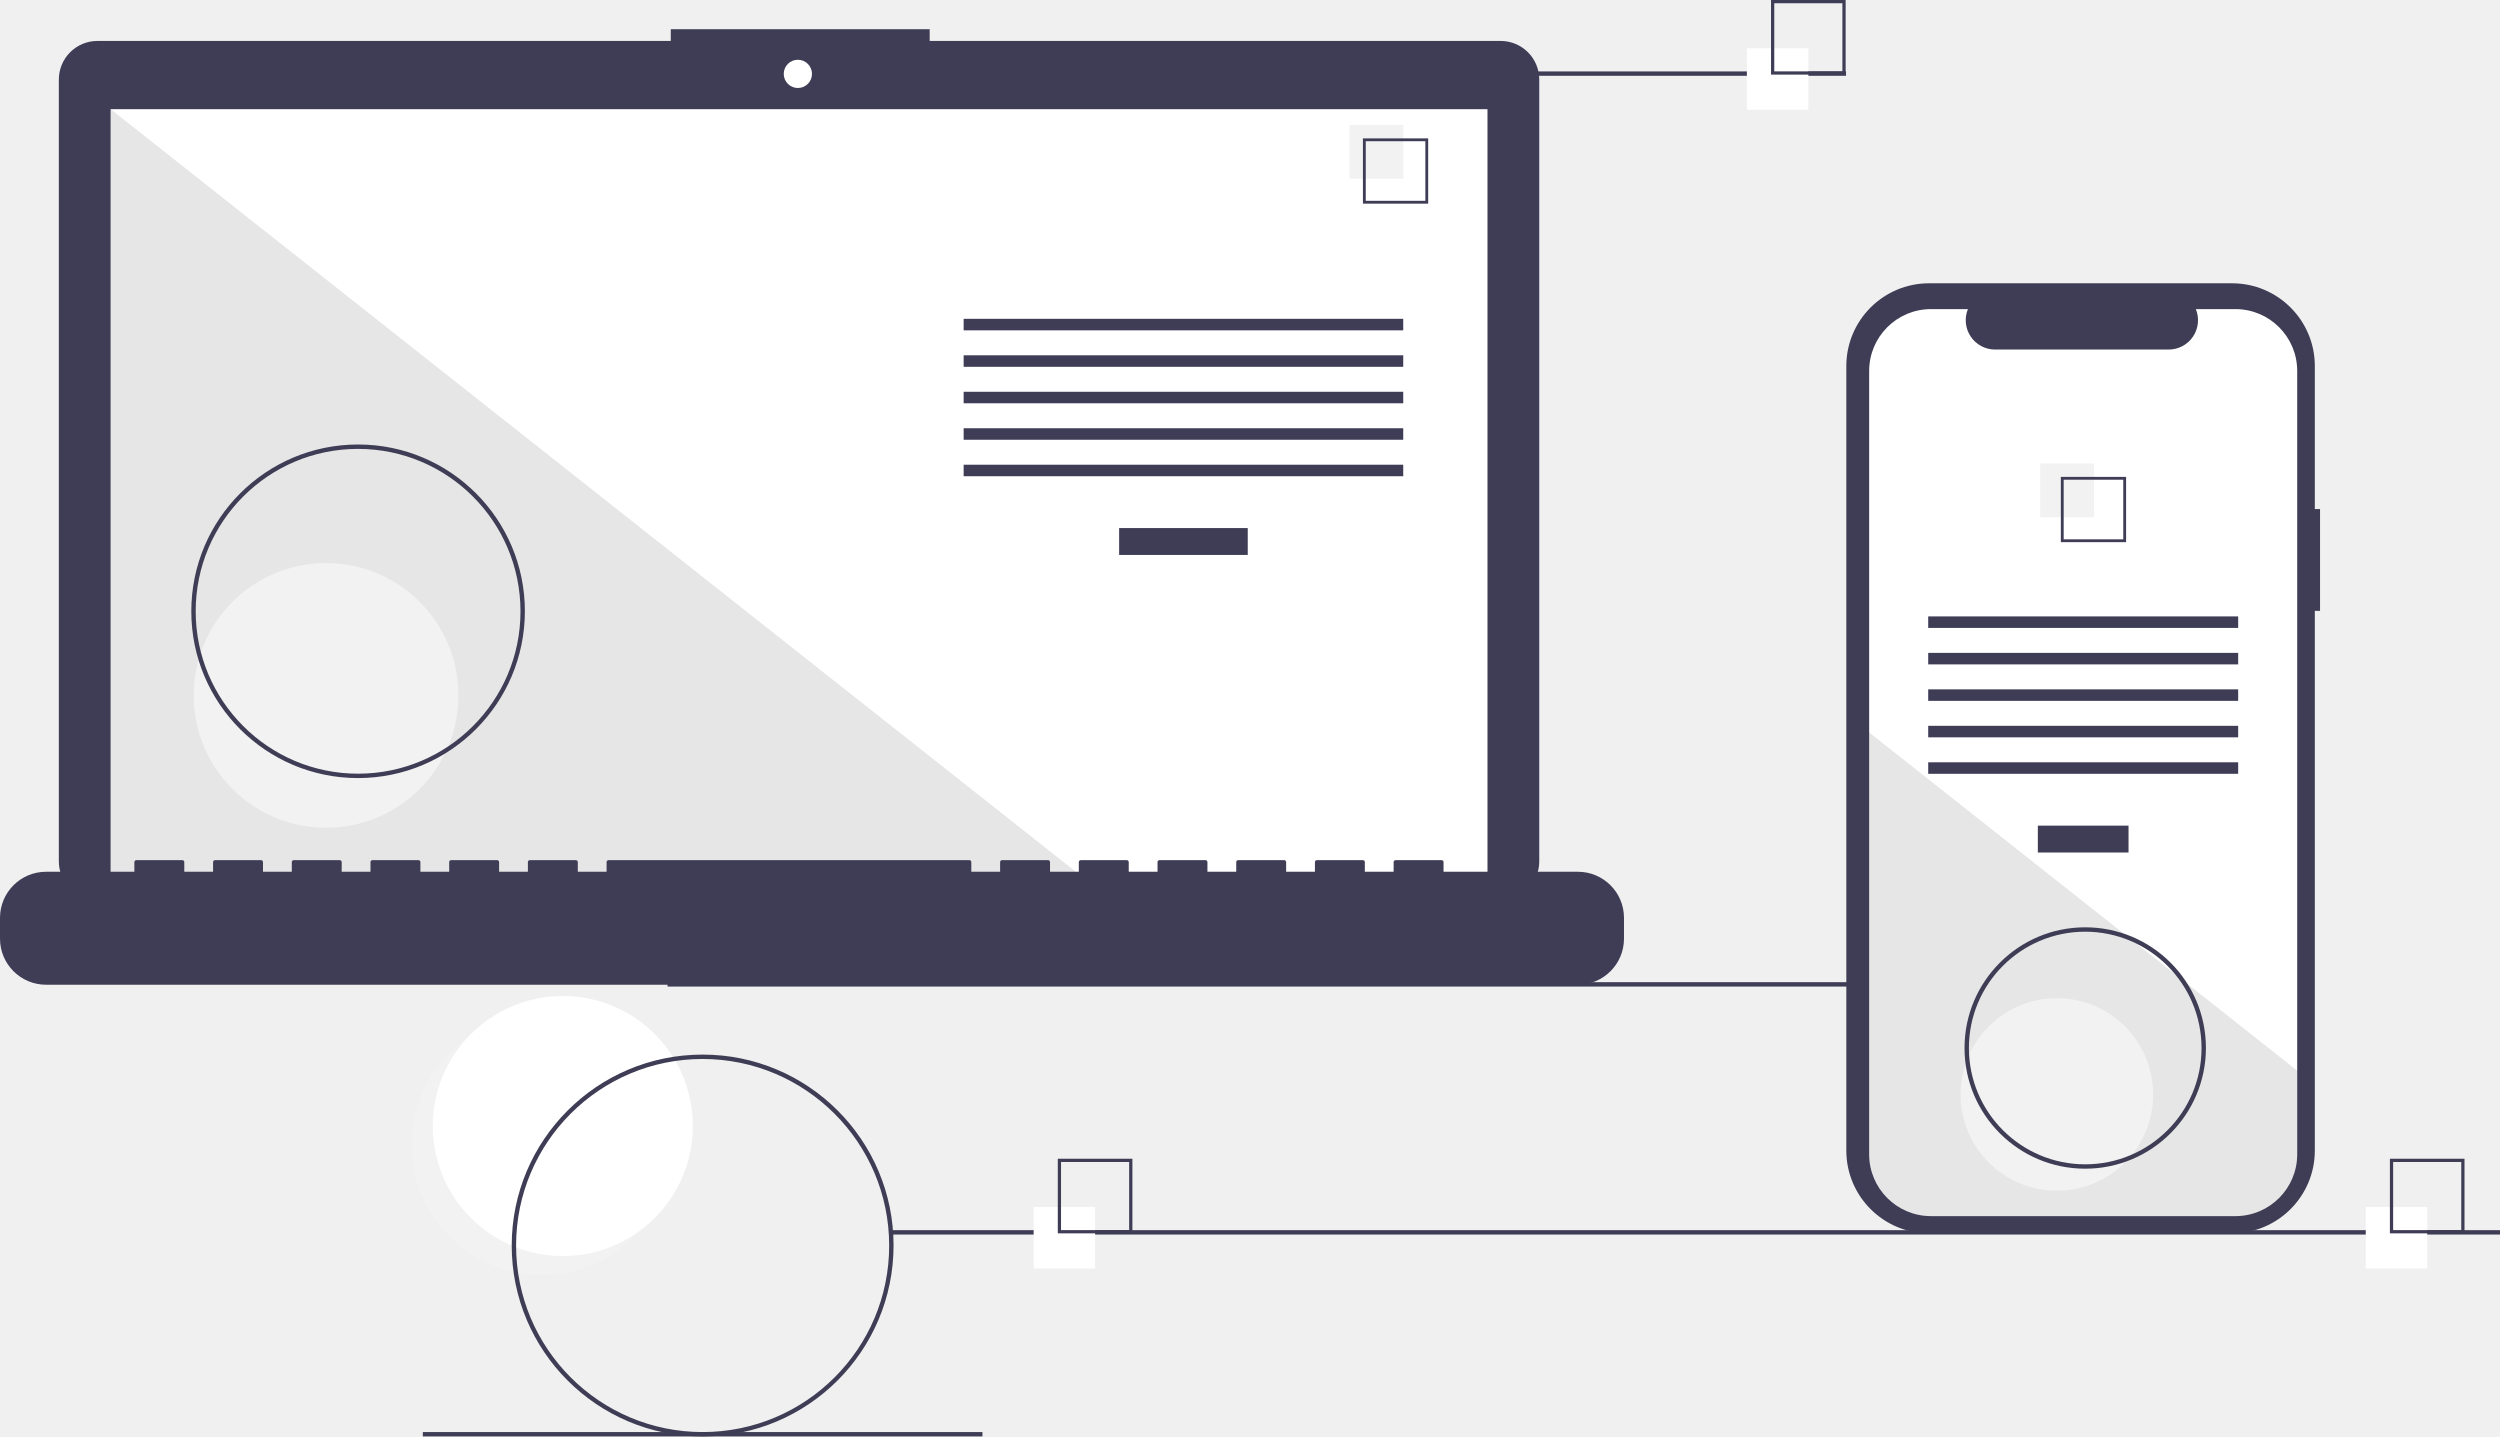
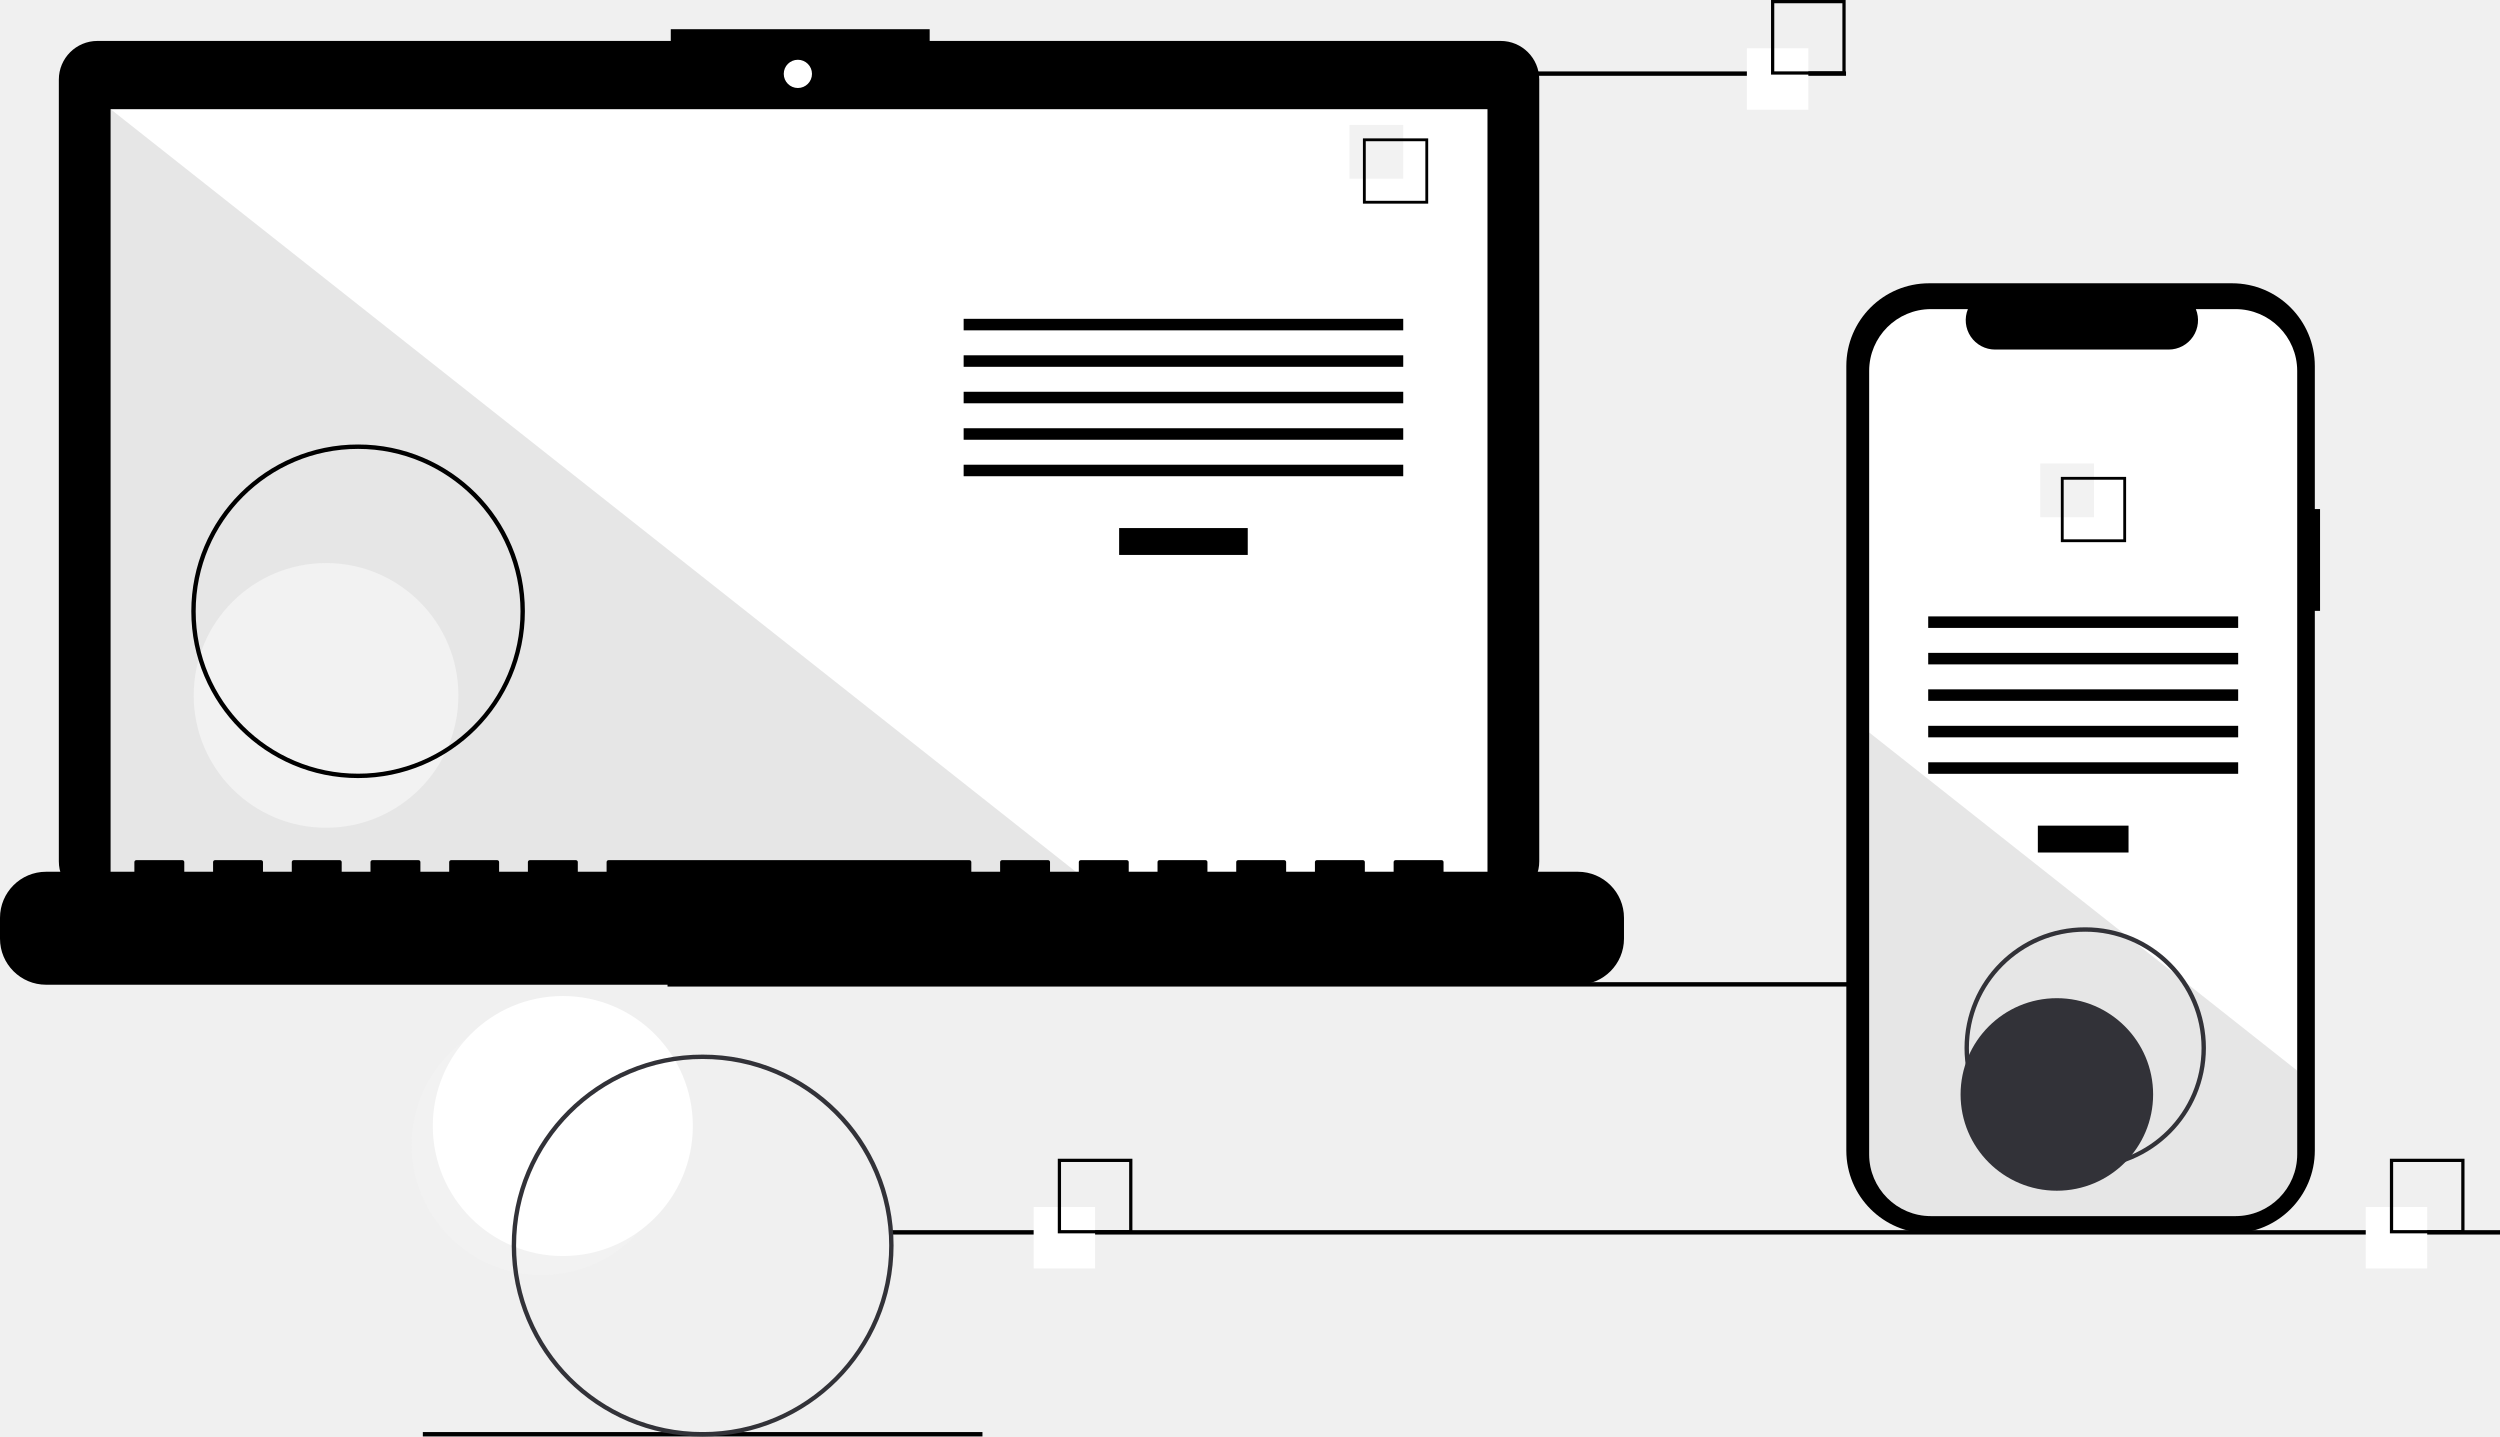
<svg xmlns="http://www.w3.org/2000/svg" data-name="Layer 1" width="1139.171" height="654.543" viewBox="0 0 1139.171 654.543">
  <circle cx="246.827" cy="521.765" r="59.243" fill="#f2f2f2" />
  <circle cx="256.46" cy="513.095" r="59.243" fill="#ffffff" />
-   <rect x="304.171" y="447.543" width="733" height="2" fill="#3f3d56" />
-   <path d="M714.207,141.381H454.038v-5.362h-117.971v5.362H74.825a17.599,17.599,0,0,0-17.599,17.599V515.231a17.599,17.599,0,0,0,17.599,17.599H714.207a17.599,17.599,0,0,0,17.599-17.599V158.979A17.599,17.599,0,0,0,714.207,141.381Z" transform="translate(-30.41456 -122.7284)" fill="#3f3d56" />
+   <rect x="304.171" y="447.543" width="733" height="2" fill="##3F3D56" />
+   <path d="M714.207,141.381H454.038v-5.362h-117.971v5.362H74.825a17.599,17.599,0,0,0-17.599,17.599V515.231a17.599,17.599,0,0,0,17.599,17.599H714.207a17.599,17.599,0,0,0,17.599-17.599V158.979A17.599,17.599,0,0,0,714.207,141.381Z" transform="translate(-30.41456 -122.7284)" fill="##3F3D56" />
  <rect x="50.406" y="49.754" width="627.391" height="353.913" fill="#ffffff" />
  <circle cx="363.565" cy="33.667" r="6.435" fill="#ffffff" />
  <polygon points="498.374 403.667 50.406 403.667 50.406 49.754 498.374 403.667" opacity="0.1" />
  <circle cx="148.574" cy="316.876" r="60.307" fill="#f2f2f2" />
-   <rect x="509.953" y="240.622" width="58.605" height="12.246" fill="#3f3d56" />
-   <rect x="439.102" y="145.279" width="200.307" height="5.248" fill="#3f3d56" />
-   <rect x="439.102" y="161.898" width="200.307" height="5.248" fill="#3f3d56" />
-   <rect x="439.102" y="178.518" width="200.307" height="5.248" fill="#3f3d56" />
-   <rect x="439.102" y="195.137" width="200.307" height="5.248" fill="#3f3d56" />
-   <rect x="439.102" y="211.756" width="200.307" height="5.248" fill="#3f3d56" />
+   <rect x="509.953" y="240.622" width="58.605" height="12.246" fill="##3F3D56" />
+   <rect x="439.102" y="145.279" width="200.307" height="5.248" fill="##3F3D56" />
+   <rect x="439.102" y="161.898" width="200.307" height="5.248" fill="##3F3D56" />
+   <rect x="439.102" y="178.518" width="200.307" height="5.248" fill="##3F3D56" />
+   <rect x="439.102" y="195.137" width="200.307" height="5.248" fill="##3F3D56" />
+   <rect x="439.102" y="211.756" width="200.307" height="5.248" fill="##3F3D56" />
  <rect x="614.917" y="56.934" width="24.492" height="24.492" fill="#f2f2f2" />
-   <path d="M681.195,215.525h-29.74v-29.74h29.74Zm-28.447-1.293h27.154V187.078H652.748Z" transform="translate(-30.41456 -122.7284)" fill="#3f3d56" />
-   <path d="M749.422,519.96H688.192v-4.412a.875.875,0,0,0-.875-.875h-20.993a.875.875,0,0,0-.875.875v4.412H652.329v-4.412a.875.875,0,0,0-.875-.875H630.462a.875.875,0,0,0-.875.875v4.412H616.467v-4.412a.875.875,0,0,0-.875-.875H594.599a.875.875,0,0,0-.875.875v4.412H580.604v-4.412a.875.875,0,0,0-.875-.875H558.736a.875.875,0,0,0-.875.875v4.412H544.741v-4.412a.875.875,0,0,0-.875-.875H522.873a.875.875,0,0,0-.875.875v4.412H508.878v-4.412a.875.875,0,0,0-.875-.875h-20.993a.875.875,0,0,0-.875.875v4.412H473.015v-4.412a.875.875,0,0,0-.875-.875H307.696a.875.875,0,0,0-.875.875v4.412H293.701v-4.412a.875.875,0,0,0-.875-.875H271.833a.875.875,0,0,0-.875.875v4.412H257.838v-4.412a.875.875,0,0,0-.875-.875h-20.993a.875.875,0,0,0-.875.875v4.412H221.975v-4.412a.875.875,0,0,0-.875-.875H200.107a.875.875,0,0,0-.875.875v4.412H186.112v-4.412a.875.875,0,0,0-.875-.875H164.244a.875.875,0,0,0-.875.875v4.412H150.249v-4.412a.875.875,0,0,0-.875-.875H128.381a.875.875,0,0,0-.875.875v4.412H114.386v-4.412a.875.875,0,0,0-.875-.875H92.519a.875.875,0,0,0-.875.875v4.412H51.407a20.993,20.993,0,0,0-20.993,20.993v9.492A20.993,20.993,0,0,0,51.407,571.438H749.422a20.993,20.993,0,0,0,20.993-20.993v-9.492A20.993,20.993,0,0,0,749.422,519.96Z" transform="translate(-30.41456 -122.7284)" fill="#3f3d56" />
-   <path d="M193.586,477.272a76,76,0,1,1,76-76A76.086,76.086,0,0,1,193.586,477.272Zm0-150a74,74,0,1,0,74,74A74.084,74.084,0,0,0,193.586,327.272Z" transform="translate(-30.41456 -122.7284)" fill="#3f3d56" />
-   <rect x="586.171" y="32.543" width="255" height="2" fill="#3f3d56" />
-   <rect x="406.171" y="560.543" width="733" height="2" fill="#3f3d56" />
-   <rect x="192.672" y="652.543" width="255" height="2" fill="#3f3d56" />
+   <path d="M681.195,215.525h-29.74v-29.74h29.74Zm-28.447-1.293h27.154V187.078H652.748Z" transform="translate(-30.41456 -122.7284)" fill="##3F3D56" />
+   <path d="M749.422,519.96H688.192v-4.412a.875.875,0,0,0-.875-.875h-20.993a.875.875,0,0,0-.875.875v4.412H652.329v-4.412a.875.875,0,0,0-.875-.875H630.462a.875.875,0,0,0-.875.875v4.412H616.467v-4.412a.875.875,0,0,0-.875-.875H594.599a.875.875,0,0,0-.875.875v4.412H580.604v-4.412a.875.875,0,0,0-.875-.875H558.736a.875.875,0,0,0-.875.875v4.412H544.741v-4.412a.875.875,0,0,0-.875-.875H522.873a.875.875,0,0,0-.875.875v4.412H508.878v-4.412a.875.875,0,0,0-.875-.875h-20.993a.875.875,0,0,0-.875.875v4.412H473.015v-4.412a.875.875,0,0,0-.875-.875H307.696a.875.875,0,0,0-.875.875v4.412H293.701v-4.412a.875.875,0,0,0-.875-.875H271.833a.875.875,0,0,0-.875.875v4.412H257.838v-4.412a.875.875,0,0,0-.875-.875h-20.993a.875.875,0,0,0-.875.875v4.412H221.975v-4.412a.875.875,0,0,0-.875-.875H200.107a.875.875,0,0,0-.875.875v4.412H186.112v-4.412a.875.875,0,0,0-.875-.875H164.244a.875.875,0,0,0-.875.875v4.412H150.249v-4.412a.875.875,0,0,0-.875-.875H128.381a.875.875,0,0,0-.875.875v4.412H114.386v-4.412a.875.875,0,0,0-.875-.875H92.519a.875.875,0,0,0-.875.875v4.412H51.407a20.993,20.993,0,0,0-20.993,20.993v9.492A20.993,20.993,0,0,0,51.407,571.438H749.422a20.993,20.993,0,0,0,20.993-20.993v-9.492A20.993,20.993,0,0,0,749.422,519.96Z" transform="translate(-30.41456 -122.7284)" fill="##3F3D56" />
+   <path d="M193.586,477.272a76,76,0,1,1,76-76A76.086,76.086,0,0,1,193.586,477.272Zm0-150a74,74,0,1,0,74,74A74.084,74.084,0,0,0,193.586,327.272Z" transform="translate(-30.41456 -122.7284)" fill="##3F3D56" />
+   <rect x="586.171" y="32.543" width="255" height="2" fill="##3F3D56" />
+   <rect x="406.171" y="560.543" width="733" height="2" fill="##3F3D56" />
+   <rect x="192.672" y="652.543" width="255" height="2" fill="##3F3D56" />
  <rect x="471" y="550" width="28" height="28" fill="#ffffff" />
-   <path d="M546.415,684.728h-34v-34h34Zm-32.522-1.478H544.936V652.207H513.893Z" transform="translate(-30.41456 -122.7284)" fill="#3f3d56" />
+   <path d="M546.415,684.728h-34v-34h34Zm-32.522-1.478H544.936V652.207H513.893Z" transform="translate(-30.41456 -122.7284)" fill="##3F3D56" />
  <rect x="796" y="22" width="28" height="28" fill="#ffffff" />
-   <path d="M871.415,156.728h-34v-34h34Zm-32.522-1.478H869.936V124.207H838.893Z" transform="translate(-30.41456 -122.7284)" fill="#3f3d56" />
+   <path d="M871.415,156.728h-34v-34h34Zm-32.522-1.478H869.936V124.207H838.893Z" transform="translate(-30.41456 -122.7284)" fill="##3F3D56" />
  <rect x="1078" y="550" width="28" height="28" fill="#ffffff" />
-   <path d="M1153.415,684.728h-34v-34h34Zm-32.522-1.478h31.043V652.207h-31.043Z" transform="translate(-30.41456 -122.7284)" fill="#3f3d56" />
-   <path d="M1087.586,354.687h-2.379V289.525a37.714,37.714,0,0,0-37.714-37.714H909.44A37.714,37.714,0,0,0,871.726,289.525V647.006A37.714,37.714,0,0,0,909.44,684.72h138.053a37.714,37.714,0,0,0,37.714-37.714V401.07h2.379Z" transform="translate(-30.41456 -122.7284)" fill="#3f3d56" />
+   <path d="M1153.415,684.728h-34v-34h34Zm-32.522-1.478h31.043V652.207h-31.043Z" transform="translate(-30.41456 -122.7284)" fill="##3F3D56" />
+   <path d="M1087.586,354.687h-2.379V289.525a37.714,37.714,0,0,0-37.714-37.714H909.44A37.714,37.714,0,0,0,871.726,289.525V647.006A37.714,37.714,0,0,0,909.44,684.72h138.053a37.714,37.714,0,0,0,37.714-37.714V401.07h2.379Z" transform="translate(-30.41456 -122.7284)" fill="##3F3D56" />
  <path d="M1077.176,291.742v356.96a28.165,28.165,0,0,1-28.16,28.17H910.296a28.165,28.165,0,0,1-28.16-28.17v-356.96a28.163,28.163,0,0,1,28.16-28.16h16.83a13.379,13.379,0,0,0,12.39,18.43h79.09a13.379,13.379,0,0,0,12.39-18.43h18.02A28.163,28.163,0,0,1,1077.176,291.742Z" transform="translate(-30.41456 -122.7284)" fill="#ffffff" />
-   <rect x="928.58" y="376.218" width="41.324" height="12.246" fill="#3f3d56" />
-   <rect x="878.621" y="280.875" width="141.24" height="5.248" fill="#3f3d56" />
-   <rect x="878.621" y="297.494" width="141.24" height="5.248" fill="#3f3d56" />
-   <rect x="878.621" y="314.114" width="141.24" height="5.248" fill="#3f3d56" />
-   <rect x="878.621" y="330.733" width="141.24" height="5.248" fill="#3f3d56" />
-   <rect x="878.621" y="347.352" width="141.24" height="5.248" fill="#3f3d56" />
+   <rect x="928.58" y="376.218" width="41.324" height="12.246" fill="##3F3D56" />
+   <rect x="878.621" y="280.875" width="141.24" height="5.248" fill="##3F3D56" />
+   <rect x="878.621" y="297.494" width="141.24" height="5.248" fill="##3F3D56" />
+   <rect x="878.621" y="314.114" width="141.24" height="5.248" fill="##3F3D56" />
+   <rect x="878.621" y="330.733" width="141.24" height="5.248" fill="##3F3D56" />
+   <rect x="878.621" y="347.352" width="141.24" height="5.248" fill="##3F3D56" />
  <rect x="929.684" y="211.179" width="24.492" height="24.492" fill="#f2f2f2" />
-   <path d="M969.474,340.032v29.74h29.74v-29.74Zm28.45,28.45h-27.16v-27.16h27.16Z" transform="translate(-30.41456 -122.7284)" fill="#3f3d56" />
+   <path d="M969.474,340.032v29.74h29.74v-29.74Zm28.45,28.45h-27.16v-27.16h27.16Z" transform="translate(-30.41456 -122.7284)" fill="##3F3D56" />
  <path d="M1077.176,610.582v38.12a28.165,28.165,0,0,1-28.16,28.17H910.296a28.165,28.165,0,0,1-28.16-28.17v-192.21l116.87,92.33,2,1.58,21.74,17.17,2.03,1.61Z" transform="translate(-30.41456 -122.7284)" opacity="0.1" />
-   <circle cx="937.241" cy="498.707" r="43.868" fill="#f2f2f2" />
-   <path d="M350.586,777.272a87,87,0,1,1,87-87A87.099,87.099,0,0,1,350.586,777.272Zm0-172a85,85,0,1,0,85,85A85.096,85.096,0,0,0,350.586,605.272Z" transform="translate(-30.41456 -122.7284)" fill="#3f3d56" />
-   <path d="M980.586,655.272a55,55,0,1,1,55-55A55.062,55.062,0,0,1,980.586,655.272Zm0-108a53,53,0,1,0,53,53A53.06,53.06,0,0,0,980.586,547.272Z" transform="translate(-30.41456 -122.7284)" fill="#3f3d56" />
+   <circle cx="937.241" cy="498.707" r="43.868" fill="#323238" />
+   <path d="M350.586,777.272a87,87,0,1,1,87-87A87.099,87.099,0,0,1,350.586,777.272Zm0-172a85,85,0,1,0,85,85A85.096,85.096,0,0,0,350.586,605.272Z" transform="translate(-30.41456 -122.7284)" fill="#323238" />
+   <path d="M980.586,655.272a55,55,0,1,1,55-55A55.062,55.062,0,0,1,980.586,655.272Zm0-108a53,53,0,1,0,53,53A53.06,53.06,0,0,0,980.586,547.272Z" transform="translate(-30.41456 -122.7284)" fill="#323238" />
</svg>
